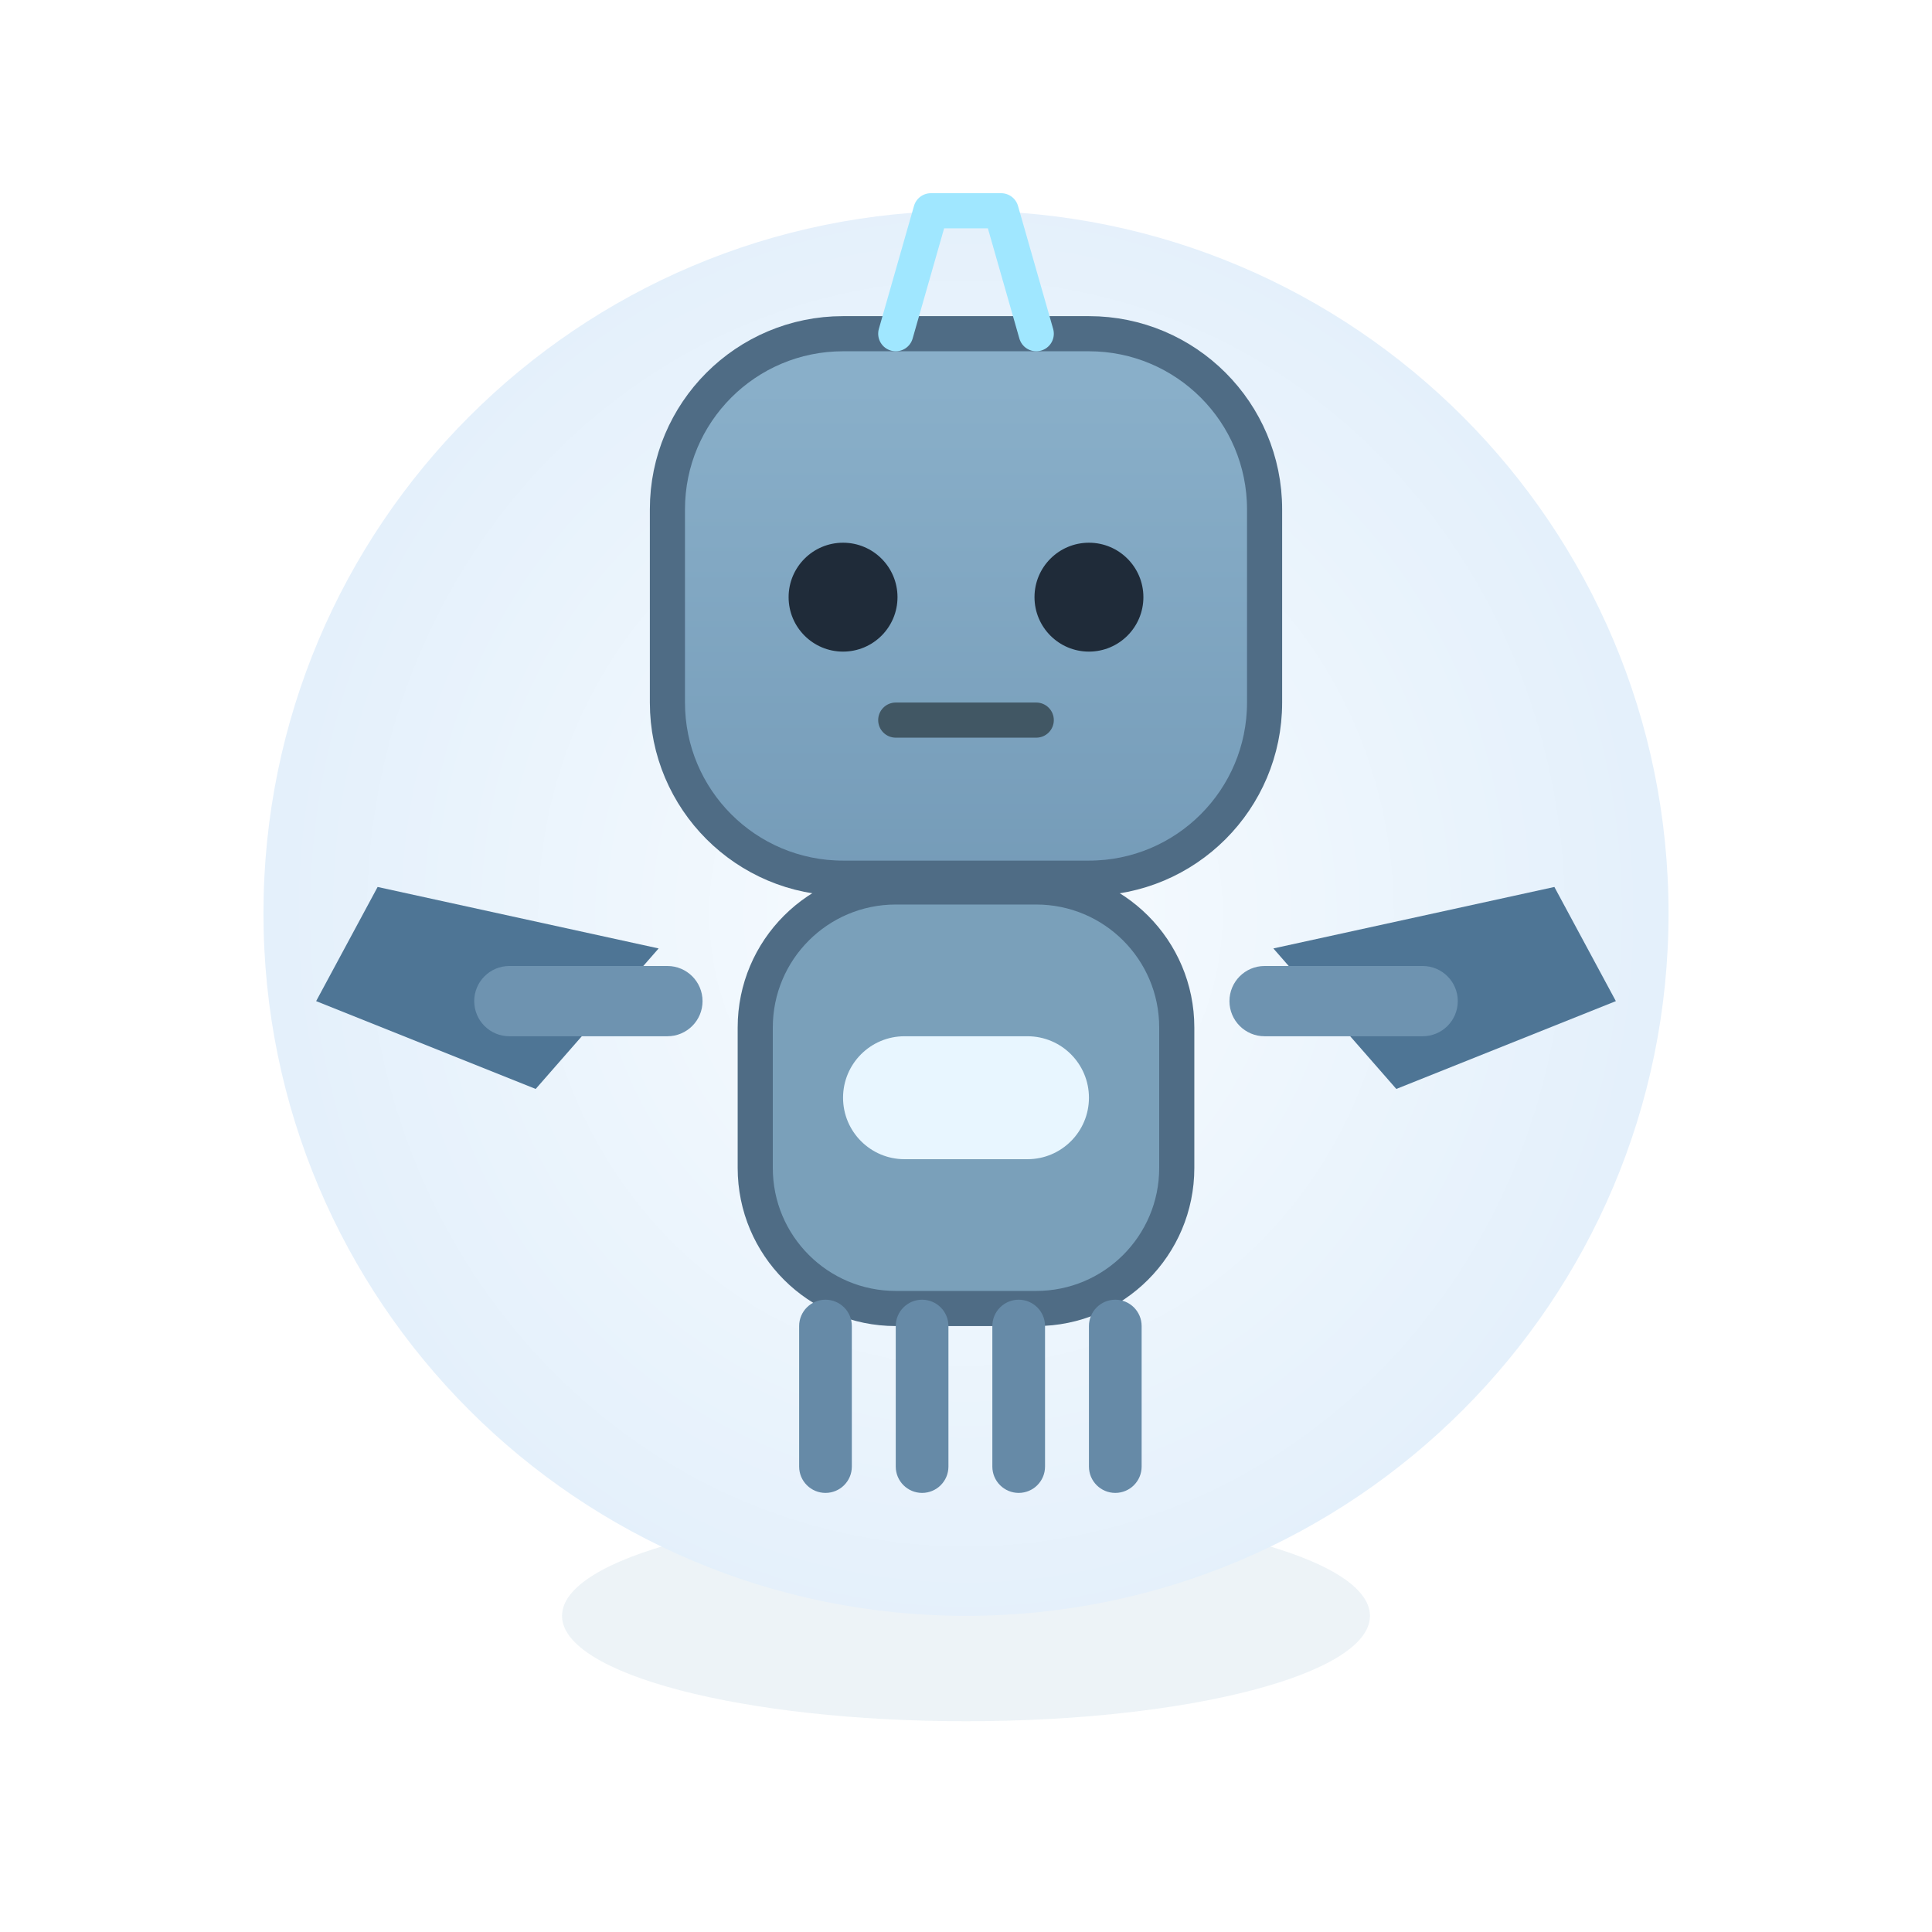
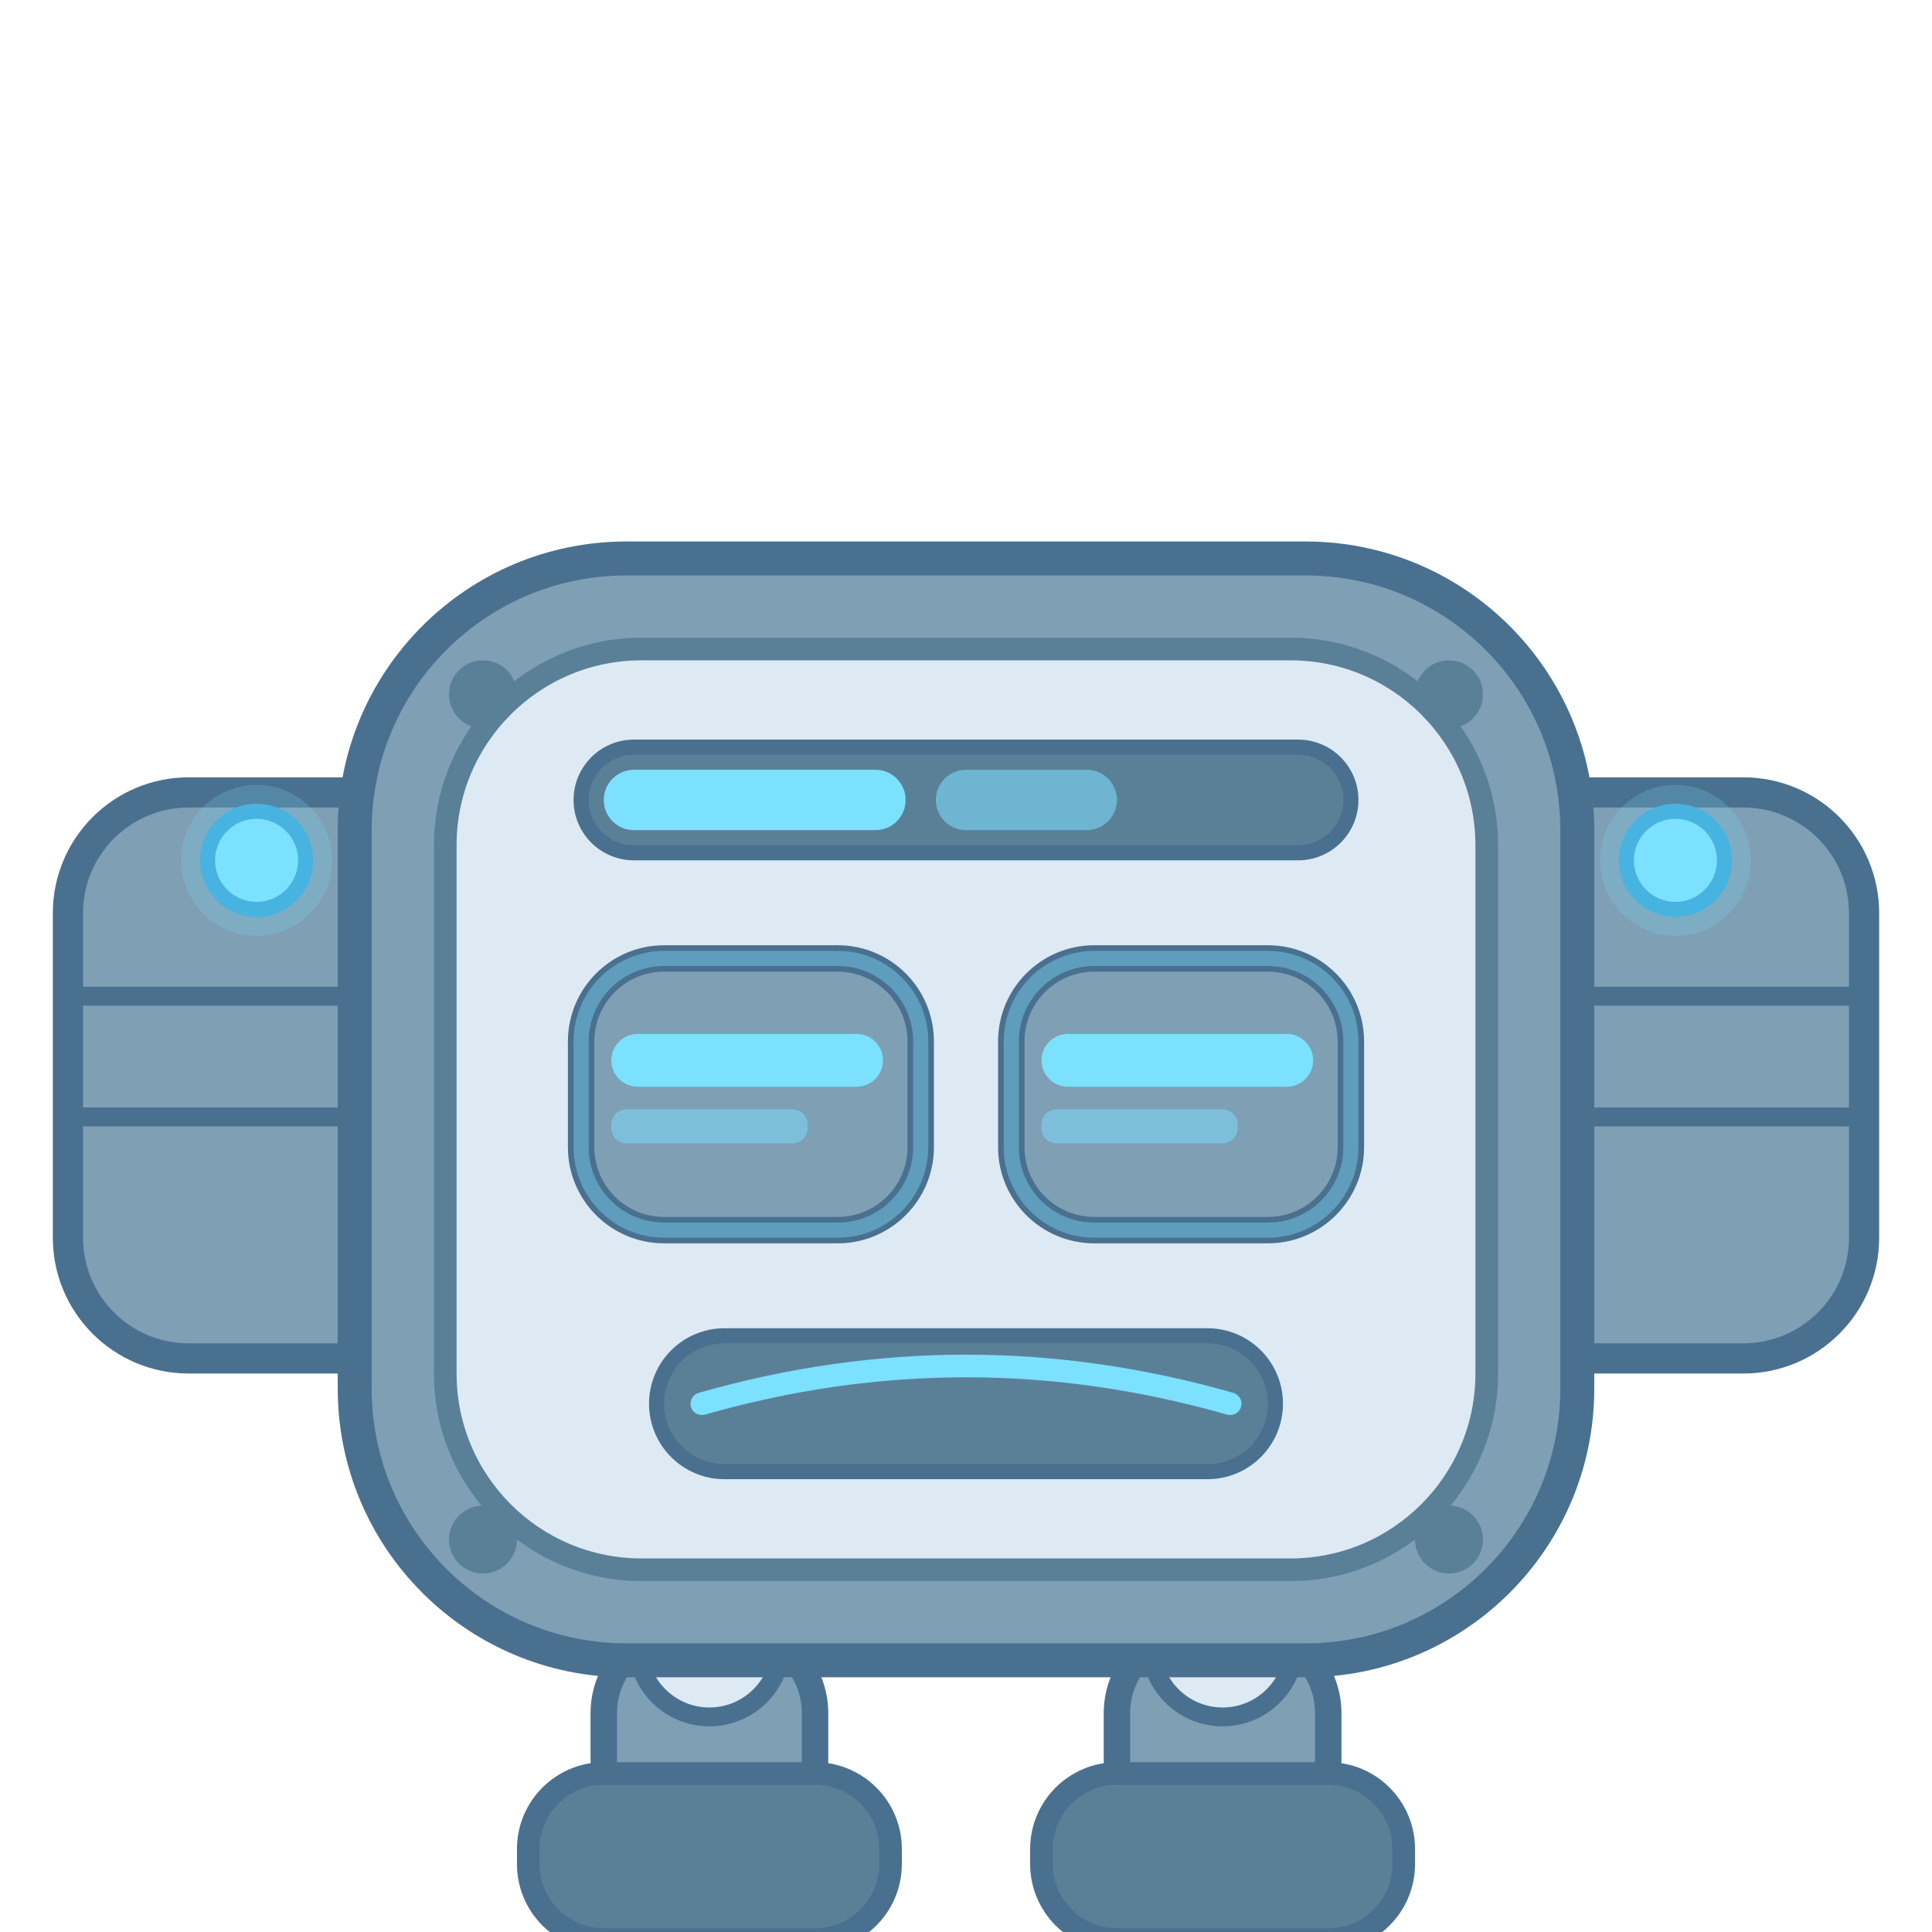
- <svg xmlns="http://www.w3.org/2000/svg" width="220" height="220" viewBox="0 0 220 220" fill="none">
-   <defs>
-     <radialGradient id="mechaServoBg" cx="0" cy="0" r="1" gradientUnits="userSpaceOnUse" gradientTransform="translate(110 104) rotate(90) scale(82 78)">
-       <stop stop-color="#F8FCFF" />
-       <stop offset="1" stop-color="#E4F0FB" />
-     </radialGradient>
-     <linearGradient id="mechaServoBody" x1="110" y1="44" x2="110" y2="168" gradientUnits="userSpaceOnUse">
-       <stop stop-color="#89AFC9" />
-       <stop offset="1" stop-color="#5D84A4" />
-     </linearGradient>
-   </defs>
-   <ellipse cx="110" cy="184" rx="46" ry="12" fill="#B8D0DF" fill-opacity=".26" />
-   <circle cx="110" cy="104" r="80" fill="url(#mechaServoBg)" />
-   <rect x="76" y="38" width="68" height="62" rx="20" fill="url(#mechaServoBody)" stroke="#4F6C85" stroke-width="4" />
-   <rect x="86" y="101" width="48" height="48" rx="16" fill="#7AA0BA" stroke="#4F6C85" stroke-width="4" />
-   <rect x="96" y="118" width="28" height="14" rx="7" fill="#E8F6FF" />
-   <path d="M43 101L75 108L61 124L36 114L43 101Z" fill="#4E7595" />
-   <path d="M177 101L145 108L159 124L184 114L177 101Z" fill="#4E7595" />
-   <rect x="54" y="110" width="26" height="8" rx="4" fill="#6E93B0" />
-   <rect x="140" y="110" width="26" height="8" rx="4" fill="#6E93B0" />
-   <rect x="91" y="148" width="6" height="22" rx="3" fill="#668AA7" />
-   <rect x="102" y="148" width="6" height="22" rx="3" fill="#668AA7" />
-   <rect x="113" y="148" width="6" height="22" rx="3" fill="#668AA7" />
-   <rect x="124" y="148" width="6" height="22" rx="3" fill="#668AA7" />
-   <circle cx="96" cy="68" r="6.2" fill="#1F2B39" />
-   <circle cx="124" cy="68" r="6.2" fill="#1F2B39" />
-   <rect x="100" y="80" width="20" height="4" rx="2" fill="#415764" />
-   <path d="M102 38L106 24H114L118 38" stroke="#A0E7FF" stroke-width="4" stroke-linecap="round" stroke-linejoin="round" />
+ <svg xmlns="http://www.w3.org/2000/svg" viewBox="0 0 512 512" width="512" height="512">
+   <g id="wings">
+     <rect x="18" y="210" width="104" height="150" rx="32" fill="#7E9FB4" stroke="#4A7090" stroke-width="8" />
+     <rect x="390" y="210" width="104" height="150" rx="32" fill="#7E9FB4" stroke="#4A7090" stroke-width="8" />
+     <line x1="18" y1="264" x2="122" y2="264" stroke="#4A7090" stroke-width="5" />
+     <line x1="18" y1="296" x2="122" y2="296" stroke="#4A7090" stroke-width="5" />
+     <line x1="390" y1="264" x2="494" y2="264" stroke="#4A7090" stroke-width="5" />
+     <line x1="390" y1="296" x2="494" y2="296" stroke="#4A7090" stroke-width="5" />
+     <circle cx="68" cy="228" r="13" fill="#7CE0FF" stroke="#3AA8D8" stroke-width="4" />
+     <circle cx="444" cy="228" r="13" fill="#7CE0FF" stroke="#3AA8D8" stroke-width="4" />
+     <circle cx="68" cy="228" r="20" fill="#7CE0FF" opacity=".2" />
+     <circle cx="444" cy="228" r="20" fill="#7CE0FF" opacity=".2" />
+   </g>
+   <g id="legs">
+     <rect x="160" y="432" width="56" height="56" rx="22" fill="#7E9FB4" stroke="#4A7090" stroke-width="7" />
+     <rect x="296" y="432" width="56" height="56" rx="22" fill="#7E9FB4" stroke="#4A7090" stroke-width="7" />
+     <rect x="140" y="470" width="96" height="44" rx="20" fill="#5A8098" stroke="#4A7090" stroke-width="6" />
+     <rect x="276" y="470" width="96" height="44" rx="20" fill="#5A8098" stroke="#4A7090" stroke-width="6" />
+     <circle cx="188" cy="436" r="19" fill="#DDEAF3" stroke="#4A7090" stroke-width="5" />
+     <circle cx="324" cy="436" r="19" fill="#DDEAF3" stroke="#4A7090" stroke-width="5" />
+   </g>
+   <g id="body">
+     <rect x="94" y="148" width="324" height="292" rx="72" fill="#7E9FB4" stroke="#4A7090" stroke-width="9" />
+   </g>
+   <g id="chest-panel">
+     <rect x="118" y="172" width="276" height="244" rx="52" fill="#DDEAF3" stroke="#5A8098" stroke-width="6" />
+     <circle cx="128" cy="184" r="9" fill="#5A8098" />
+     <circle cx="384" cy="184" r="9" fill="#5A8098" />
+     <circle cx="128" cy="408" r="9" fill="#5A8098" />
+     <circle cx="384" cy="408" r="9" fill="#5A8098" />
+   </g>
+   <g id="status-bar">
+     <rect x="154" y="198" width="204" height="28" rx="14" fill="#5A8098" stroke="#4A7090" stroke-width="4" />
+     <rect x="160" y="204" width="80" height="16" rx="8" fill="#7CE0FF" />
+     <rect x="248" y="204" width="48" height="16" rx="8" fill="#7CE0FF" opacity=".55" />
+   </g>
+   <g id="eyes">
+     <rect x="154" y="254" width="90" height="72" rx="22" fill="#7E9FB4" stroke="#4A7090" stroke-width="7" />
+     <rect x="268" y="254" width="90" height="72" rx="22" fill="#7E9FB4" stroke="#4A7090" stroke-width="7" />
+     <rect x="162" y="274" width="72" height="14" rx="7" fill="#7CE0FF" />
+     <rect x="276" y="274" width="72" height="14" rx="7" fill="#7CE0FF" />
+     <rect x="162" y="294" width="52" height="9" rx="4" fill="#7CE0FF" opacity=".5" />
+     <rect x="276" y="294" width="52" height="9" rx="4" fill="#7CE0FF" opacity=".5" />
+     <rect x="154" y="254" width="90" height="72" rx="22" fill="none" stroke="#7CE0FF" stroke-width="4" opacity=".4" />
+     <rect x="268" y="254" width="90" height="72" rx="22" fill="none" stroke="#7CE0FF" stroke-width="4" opacity=".4" />
+   </g>
+   <g id="mouth">
+     <rect x="174" y="354" width="164" height="36" rx="18" fill="#5A8098" stroke="#4A7090" stroke-width="4" />
+     <path d="M186 372 Q256 352 326 372" stroke="#7CE0FF" stroke-width="6" fill="none" stroke-linecap="round" />
+   </g>
</svg>
